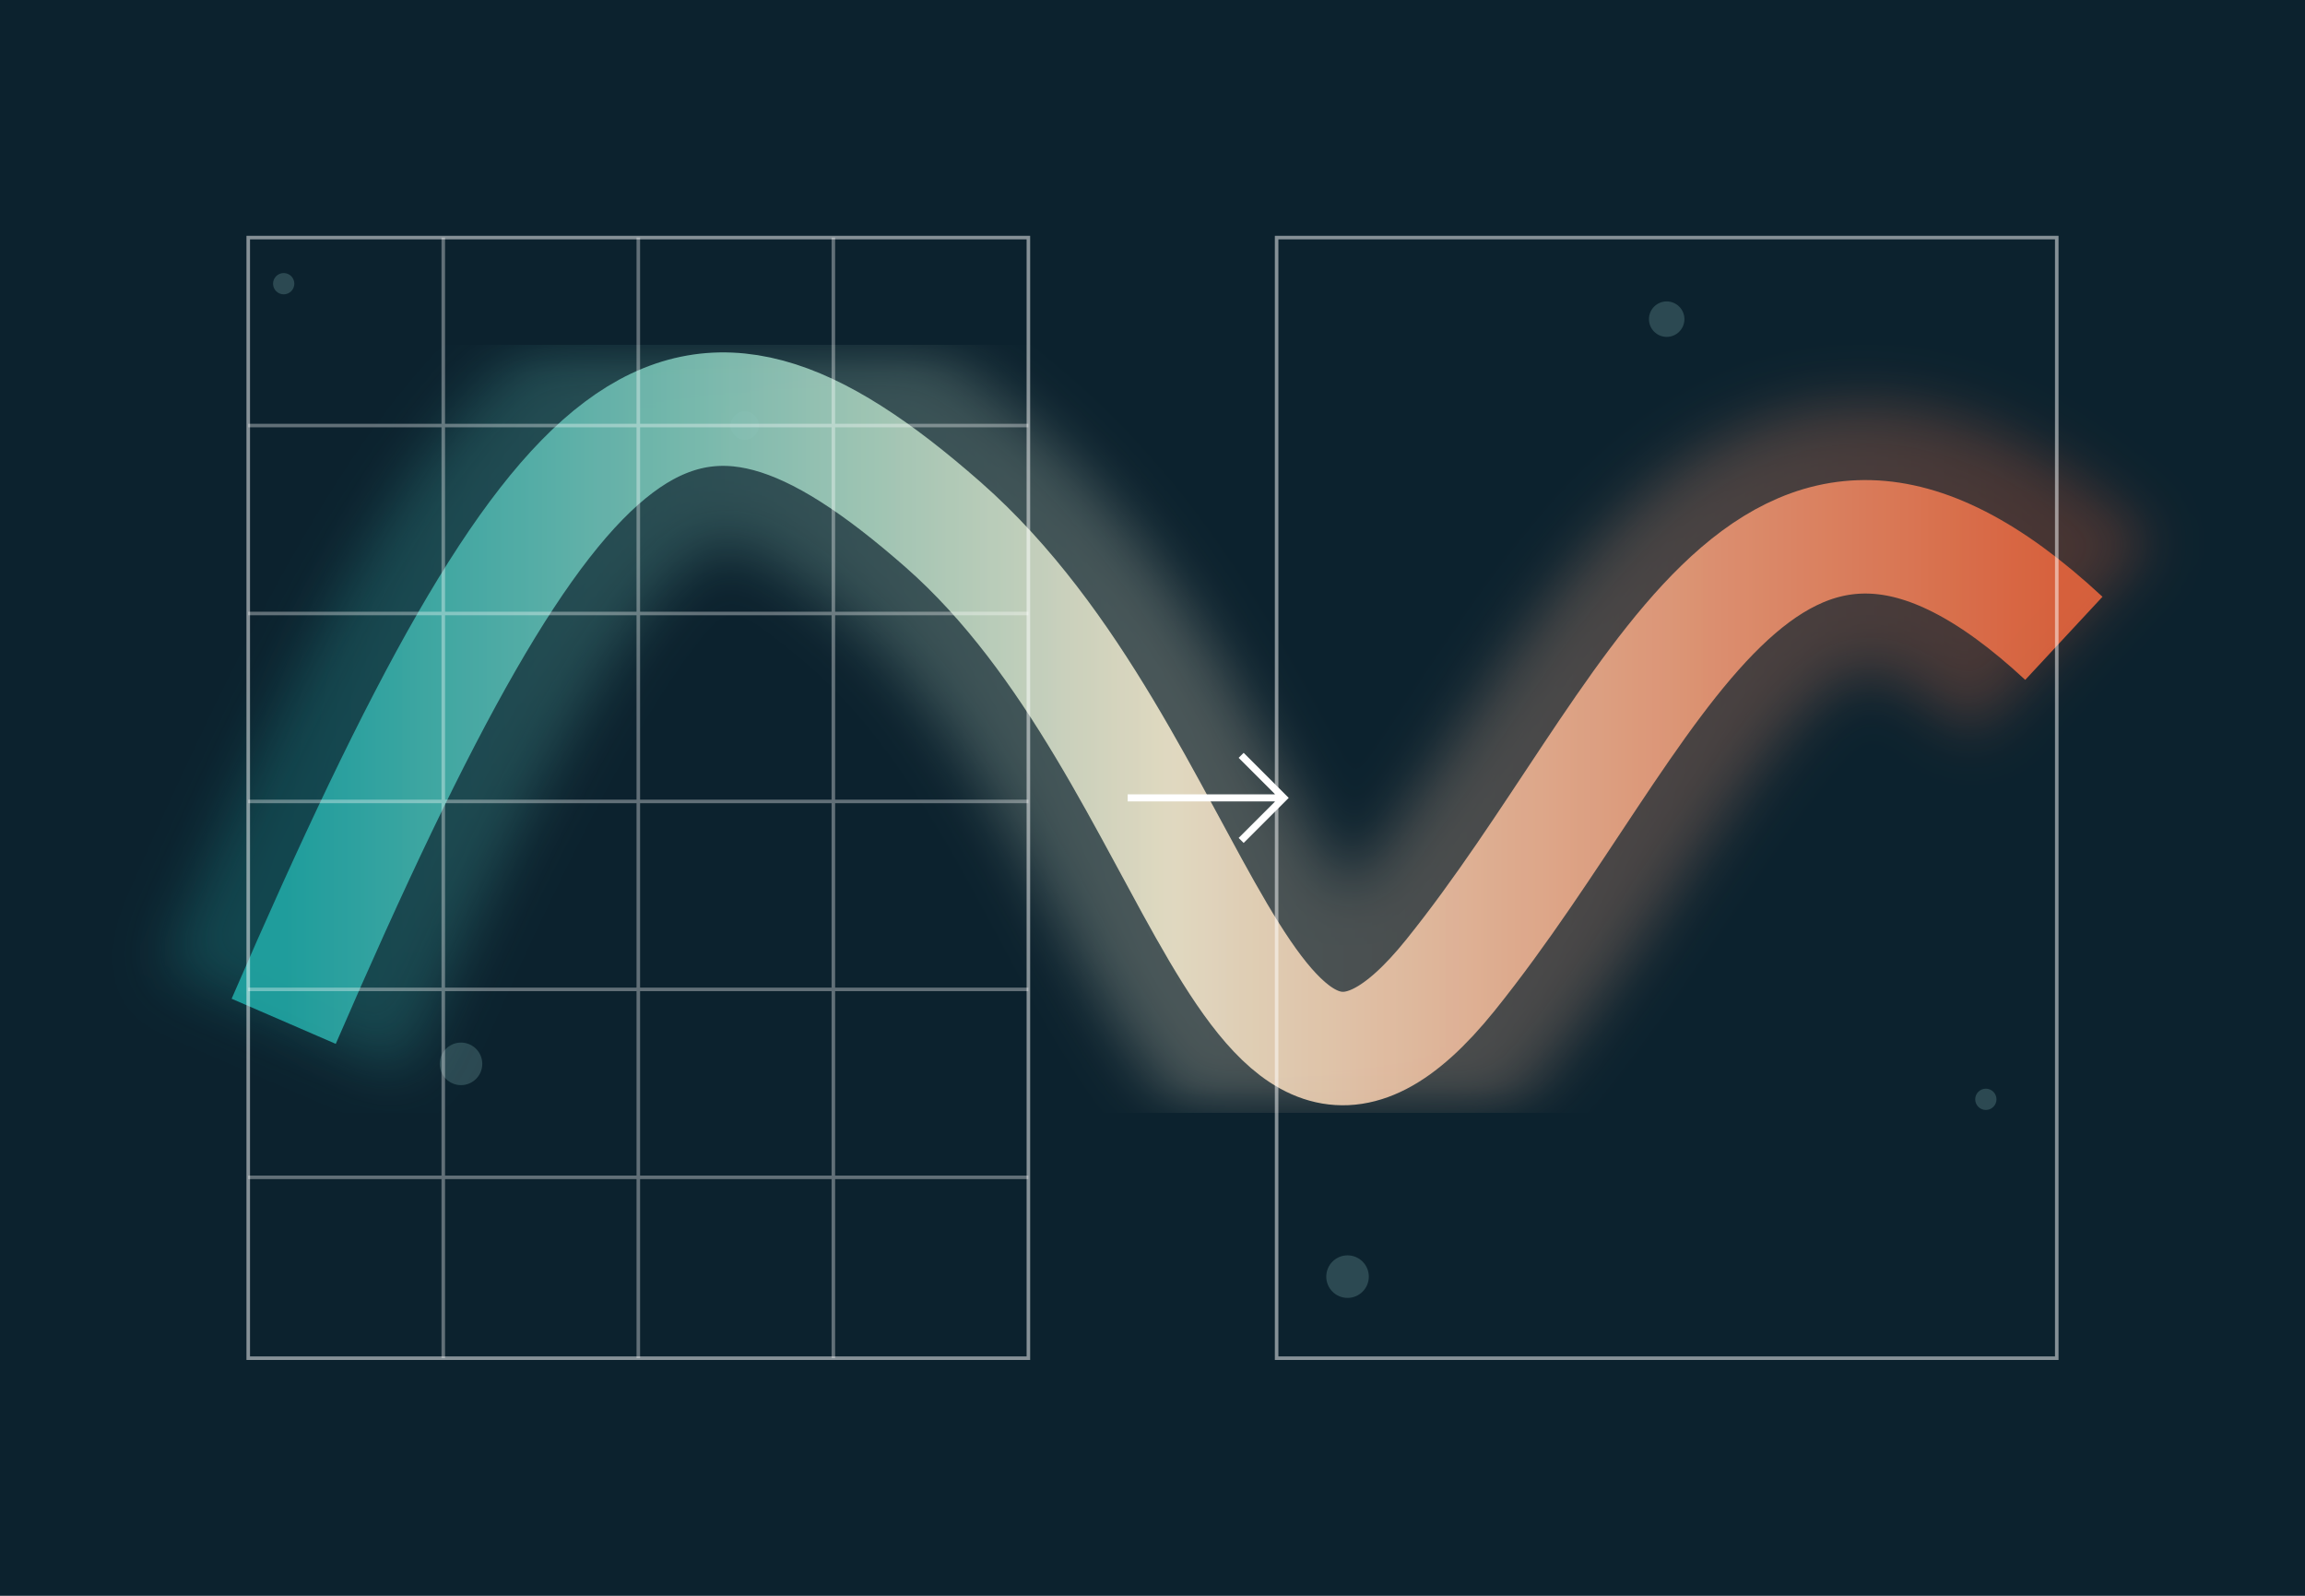
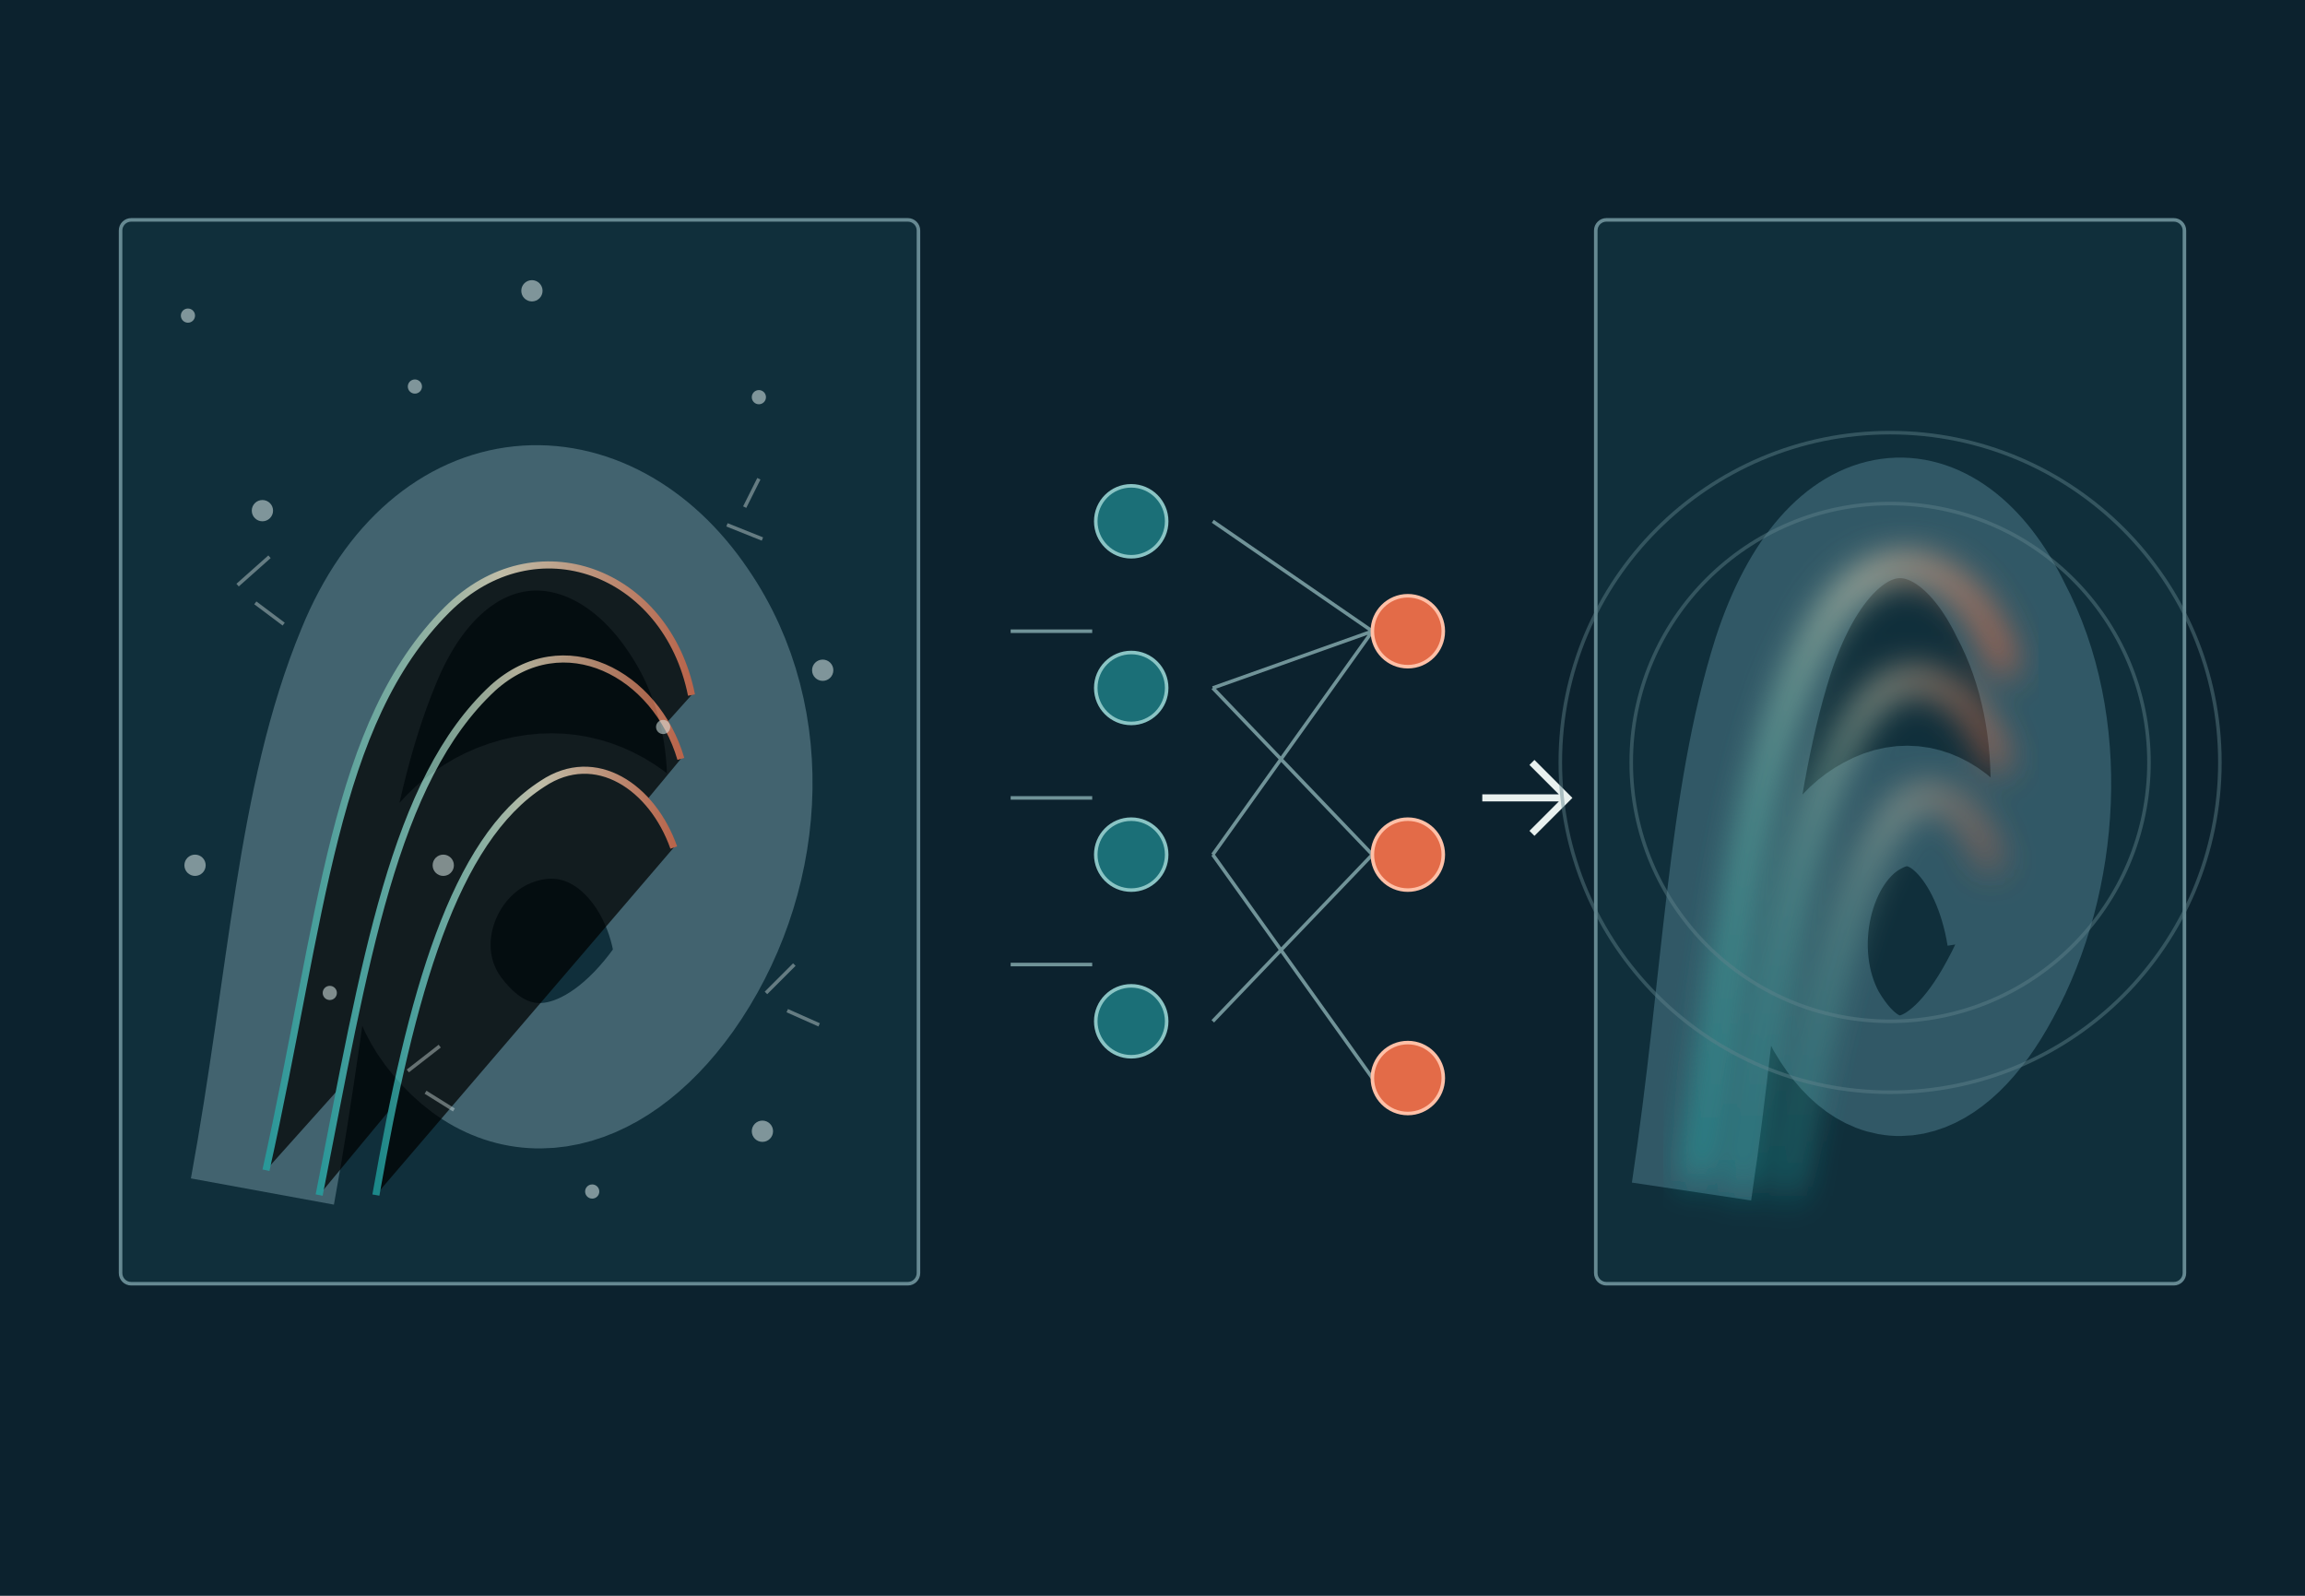
- <svg xmlns="http://www.w3.org/2000/svg" viewBox="0 0 650 450" role="img" aria-labelledby="t">
+ <svg xmlns="http://www.w3.org/2000/svg" viewBox="0 0 650 450" role="img" aria-labelledby="title desc">
  <defs>
-     <linearGradient id="m" x1="0" x2="1">
-       <stop stop-color="#20a6a4" />
-       <stop offset=".5" stop-color="#f1e6cb" />
+     <linearGradient id="flow" x1="0" x2="1">
+       <stop stop-color="#20aaa8" />
+       <stop offset=".55" stop-color="#f0dfbd" />
      <stop offset="1" stop-color="#e7653d" />
    </linearGradient>
-     <filter id="blur">
-       <feGaussianBlur stdDeviation="8" />
+     <filter id="glow">
+       <feGaussianBlur stdDeviation="5" />
    </filter>
  </defs>
  <rect width="650" height="450" fill="#0c222e" />
-   <g opacity=".2" fill="#a8e8df">
-     <circle cx="80" cy="80" r="3" />
-     <circle cx="130" cy="300" r="6" />
-     <circle cx="210" cy="120" r="4" />
-     <circle cx="470" cy="90" r="5" />
-     <circle cx="560" cy="310" r="3" />
-     <circle cx="380" cy="360" r="6" />
+   <rect x="34" y="62" width="225" height="300" rx="3" fill="#102f3b" stroke="#668992" />
+   <path d="M74 336c11-60 13-110 30-151 20-49 65-50 90-13 22 32 18 76-4 107-20 28-47 33-65 9-15-20-5-49 17-58 25-10 46 9 51 34" fill="none" stroke="#577985" stroke-width="41" opacity=".7" />
+   <g stroke="url(#flow)" stroke-width="2" opacity=".72">
+     <path d="M75 330c16-72 19-126 51-158 25-25 62-11 69 24" />
+     <path d="M90 337c13-66 21-117 49-143 20-18 46-4 53 20" />
+     <path d="M106 337c10-57 22-100 47-116 15-10 31 1 37 18" />
  </g>
-   <path d="M80 288c78-180 112-205 186-140s85 199 143 127 88-174 173-95" fill="none" stroke="url(#m)" stroke-width="75" opacity=".27" filter="url(#blur)" />
-   <path d="M80 288c78-180 112-205 186-140s85 199 143 127 88-174 173-95" fill="none" stroke="url(#m)" stroke-width="32" opacity=".9" />
-   <g fill="none" stroke="#fff" opacity=".5">
-     <rect x="70" y="67" width="220" height="316" />
-     <rect x="360" y="67" width="220" height="316" />
+   <g fill="#dbe9e8" opacity=".55">
+     <circle cx="53" cy="89" r="2" />
+     <circle cx="74" cy="144" r="3" />
+     <circle cx="117" cy="109" r="2" />
+     <circle cx="150" cy="82" r="3" />
+     <circle cx="214" cy="112" r="2" />
+     <circle cx="232" cy="189" r="3" />
+     <circle cx="55" cy="244" r="3" />
+     <circle cx="93" cy="280" r="2" />
+     <circle cx="215" cy="319" r="3" />
+     <circle cx="167" cy="336" r="2" />
+     <circle cx="125" cy="244" r="3" />
+     <circle cx="187" cy="205" r="2" />
  </g>
-   <path d="M318 225h44m-12-12 12 12-12 12" fill="none" stroke="#fff" stroke-width="2" />
-   <g opacity=".35" stroke="#fff">
-     <path d="M70 120h220M70 173h220M70 226h220M70 279h220M70 332h220M125 67v316M180 67v316M235 67v316" />
+   <g stroke="#e3efed" opacity=".4">
+     <path d="m67 165 9-8m-4 13 8 6M115 302l9-7m-4 13 8 5M205 148l10 4m-5-9 4-8M216 280l8-8m-2 13 9 4" />
+   </g>
+   <g stroke="#92b8bb" stroke-width="1" opacity=".75">
+     <path d="M285 178h23M285 225h23M285 272h23M342 147l45 31M342 194l45-16M342 194l45 47M342 241l45-63M342 241l45 63M342 288l45-47" />
+   </g>
+   <g fill="#1b6f77" stroke="#8ac4c4">
+     <circle cx="319" cy="147" r="10" />
+     <circle cx="319" cy="194" r="10" />
+     <circle cx="319" cy="241" r="10" />
+     <circle cx="319" cy="288" r="10" />
+   </g>
+   <g fill="#e36b48" stroke="#ffc0a7">
+     <circle cx="397" cy="178" r="10" />
+     <circle cx="397" cy="241" r="10" />
+     <circle cx="397" cy="304" r="10" />
+   </g>
+   <path d="M418 225h24m-10-10 10 10-10 10" fill="none" stroke="#e9f1ef" stroke-width="2" />
+   <rect x="450" y="62" width="166" height="300" rx="3" fill="#102f3b" stroke="#668992" />
+   <path d="M477 336c9-60 10-110 23-151 16-49 49-50 67-13 17 32 14 76-3 107-15 28-35 33-49 9-11-20-4-49 13-58 18-10 34 9 38 34" fill="none" stroke="#315866" stroke-width="34" />
+   <g fill="none" stroke="url(#flow)" filter="url(#glow)">
+     <path d="M478 333c11-67 15-122 37-158 17-27 43-16 51 15" stroke-width="5" />
+     <path d="M491 336c9-59 16-108 34-135 13-19 33-7 39 16" stroke-width="4" />
+     <path d="M504 337c8-49 17-91 31-108 10-12 23 0 27 16" stroke-width="3" />
+   </g>
+   <g fill="none" stroke="#5f838b" opacity=".45">
+     <circle cx="533" cy="215" r="73" />
+     <circle cx="533" cy="215" r="93" />
  </g>
</svg>
